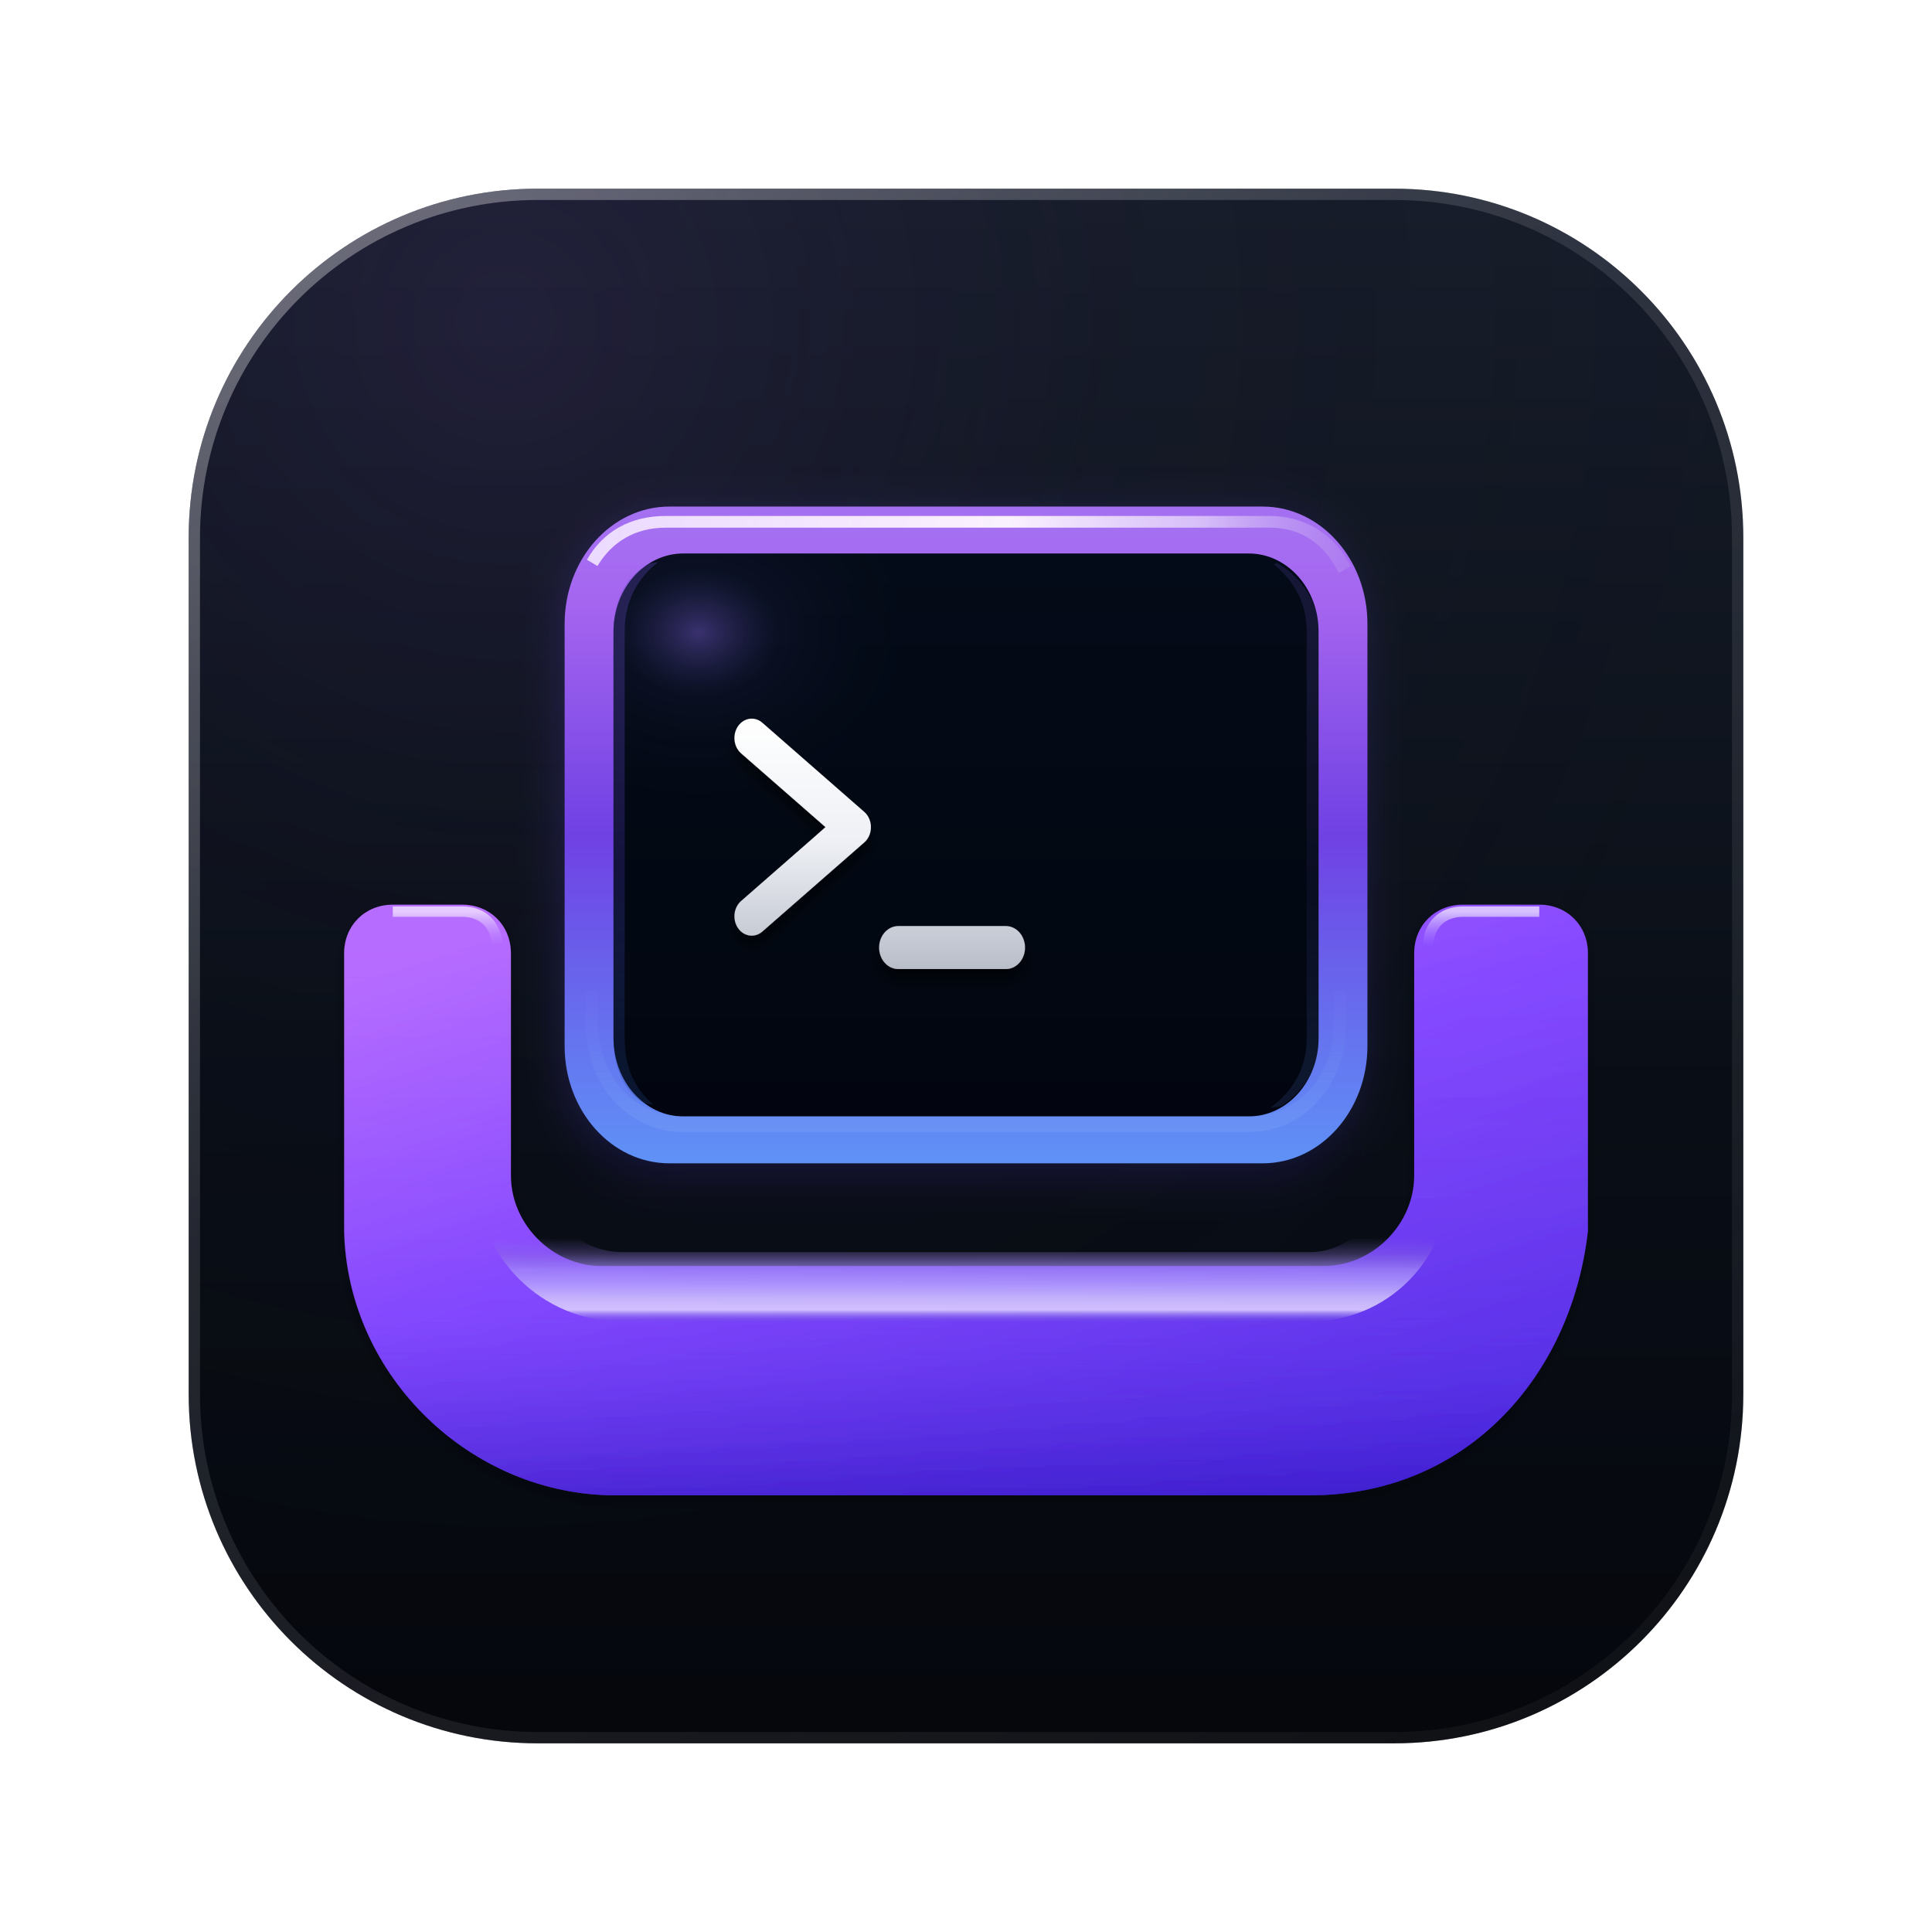
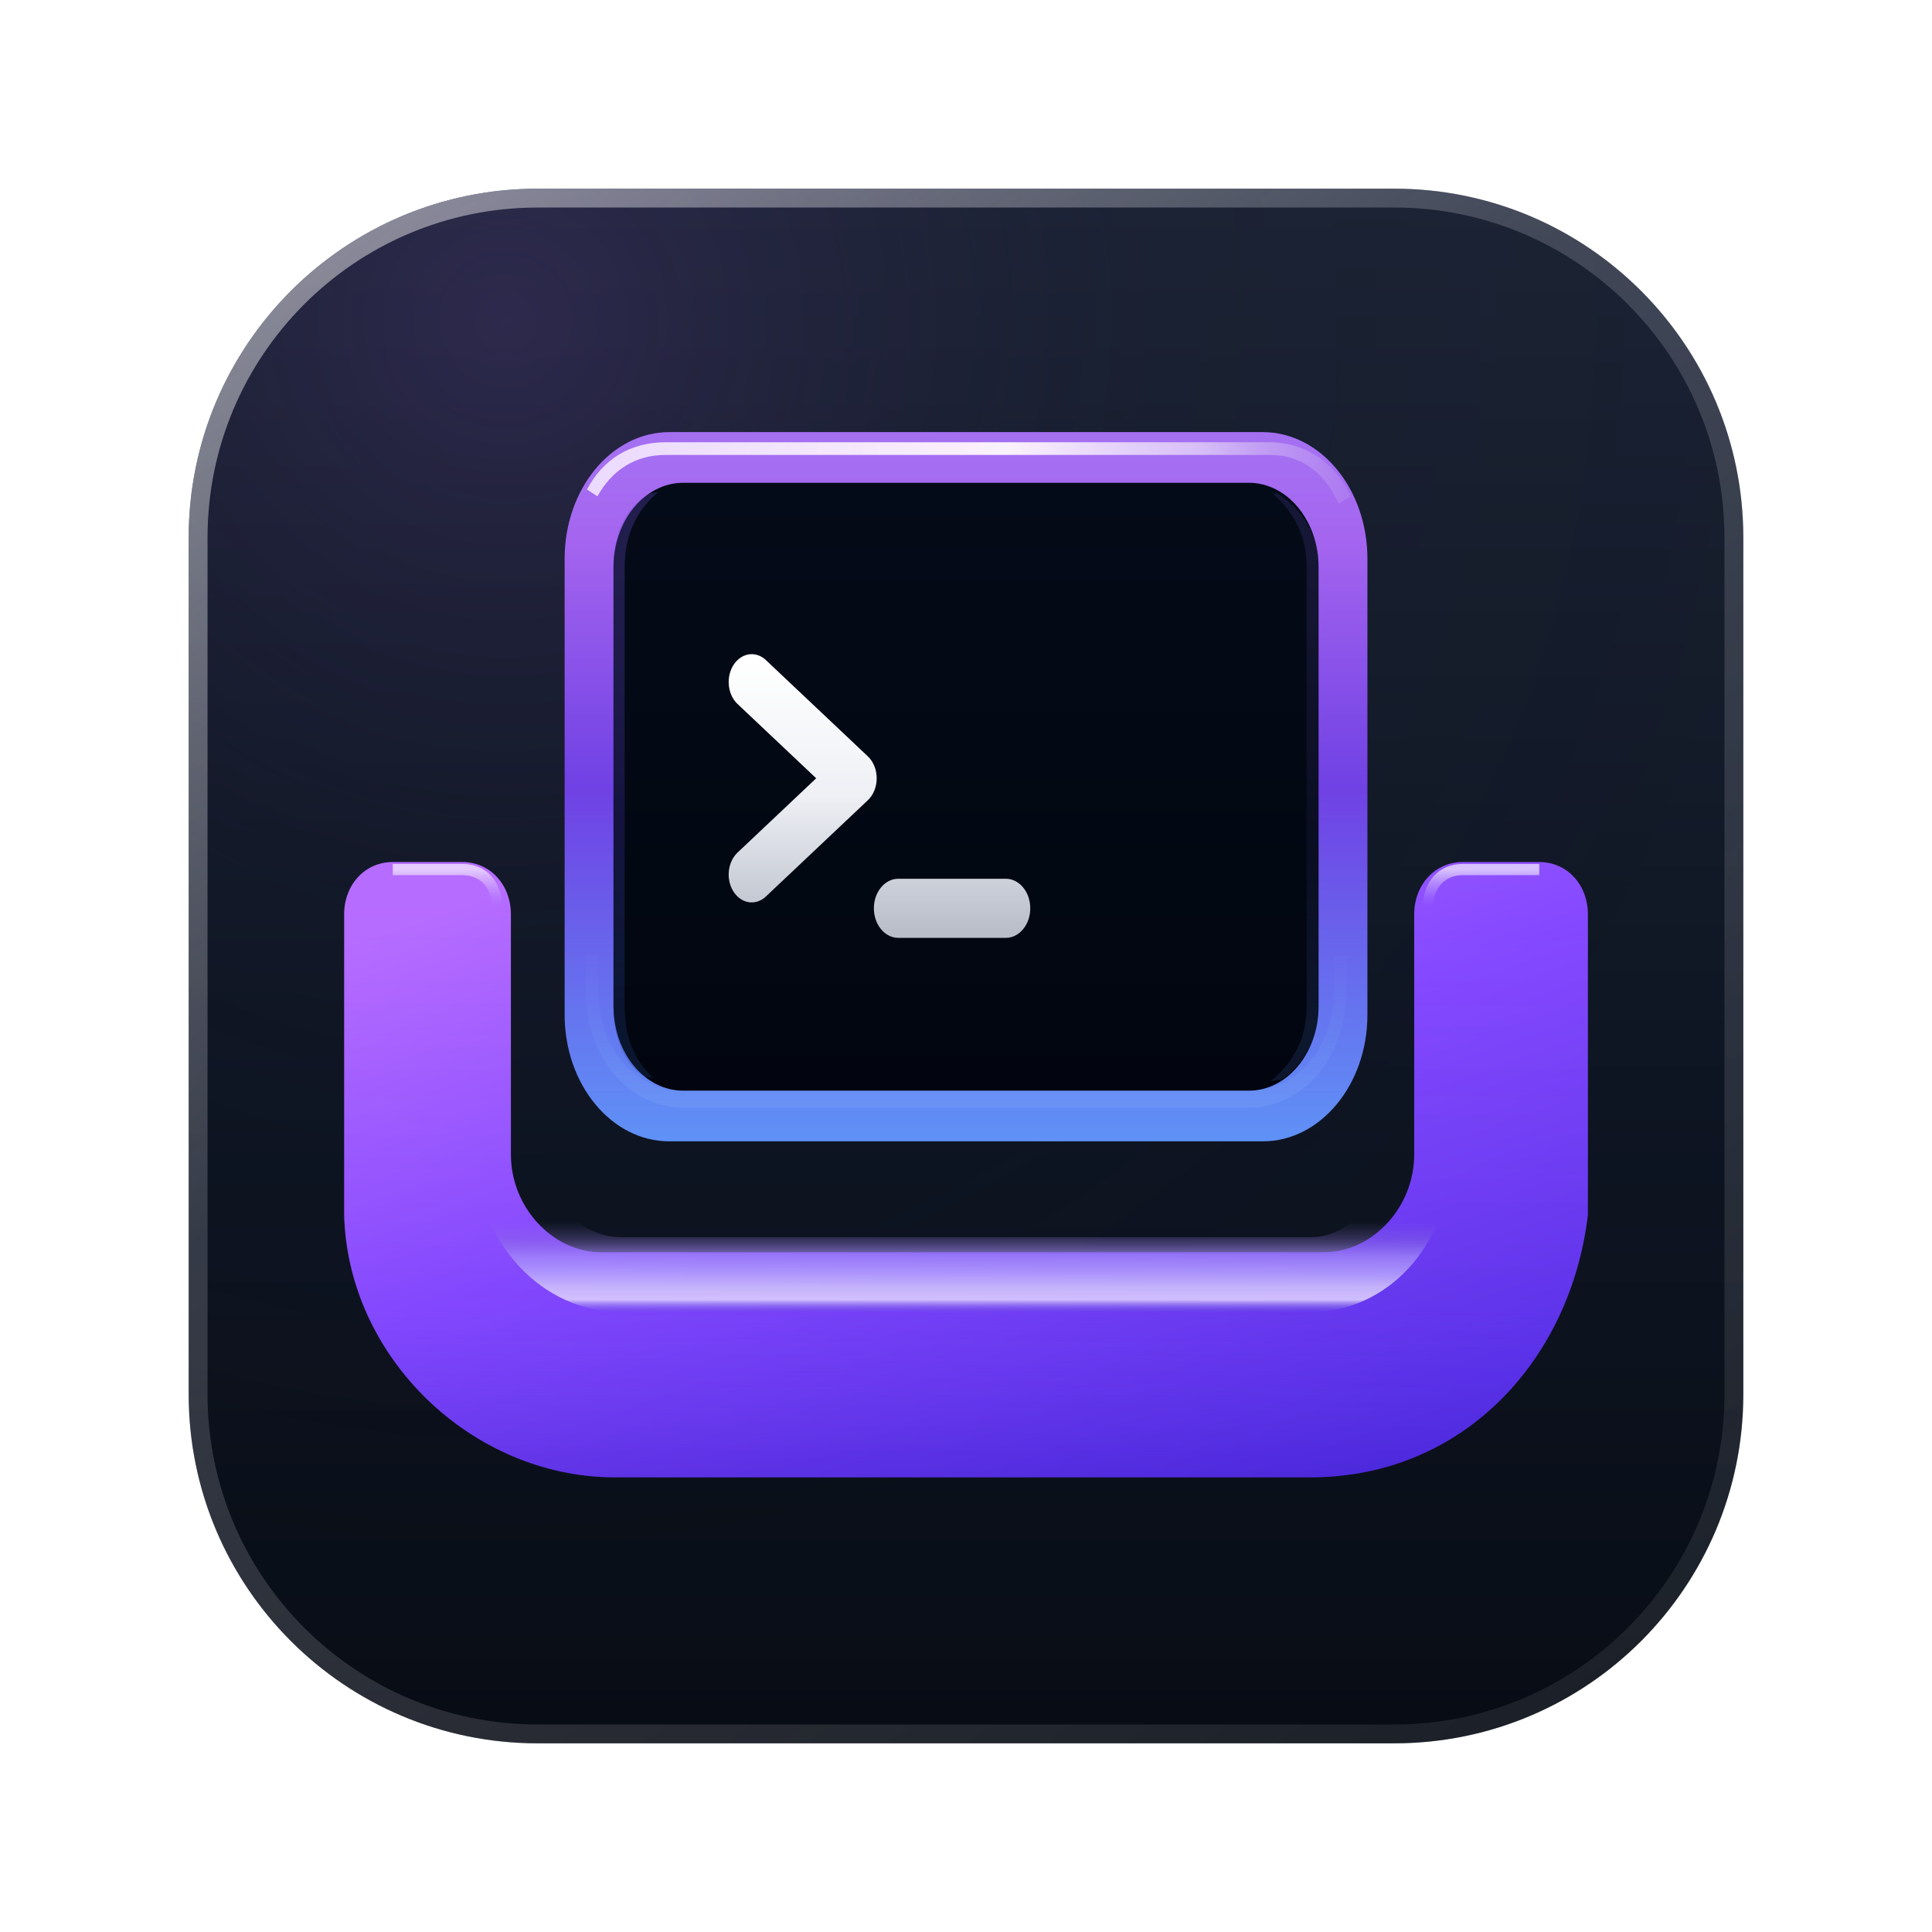
<svg xmlns="http://www.w3.org/2000/svg" viewBox="0 0 1024 1024" width="1024" height="1024" role="img" aria-label="Pier application icon — macOS">
  <defs>
    <linearGradient id="app-plate-fill" x1="0" y1="0" x2="0" y2="1">
-       <stop offset="0" stop-color="#171d2a" />
-       <stop offset="0.58" stop-color="#090e16" />
-       <stop offset="1" stop-color="#060910" />
+       <stop offset="0" stop-color="#1c2435" />
+       <stop offset="0.58" stop-color="#0e1522" />
+       <stop offset="1" stop-color="#090e18" />
    </linearGradient>
    <radialGradient id="app-plate-glow" cx="0.2" cy="0.08" r="0.9">
-       <stop offset="0" stop-color="#493074" stop-opacity="0.24" />
+       <stop offset="0" stop-color="#5b3b8b" stop-opacity="0.3" />
      <stop offset="0.48" stop-color="#1a1630" stop-opacity="0.08" />
      <stop offset="1" stop-color="#080b12" stop-opacity="0" />
    </radialGradient>
    <linearGradient id="app-plate-rim" x1="0.12" y1="0" x2="0.86" y2="1">
-       <stop offset="0" stop-color="#ffffff" stop-opacity="0.34" />
-       <stop offset="0.38" stop-color="#d9d9e6" stop-opacity="0.13" />
-       <stop offset="1" stop-color="#ffffff" stop-opacity="0.04" />
+       <stop offset="0" stop-color="#ffffff" stop-opacity="0.46" />
+       <stop offset="0.38" stop-color="#d9d9e6" stop-opacity="0.2" />
+       <stop offset="1" stop-color="#ffffff" stop-opacity="0.08" />
    </linearGradient>
    <linearGradient id="app-plate-depth" x1="0" y1="0" x2="0" y2="1">
      <stop offset="0.72" stop-color="#000000" stop-opacity="0" />
-       <stop offset="1" stop-color="#000000" stop-opacity="0.24" />
+       <stop offset="1" stop-color="#000000" stop-opacity="0.12" />
    </linearGradient>
    <clipPath id="app-plate-clip">
      <rect x="100" y="100" width="824" height="824" rx="185" />
    </clipPath>
  </defs>
  <rect x="100" y="100" width="824" height="824" rx="185" fill="url(#app-plate-fill)" />
  <g clip-path="url(#app-plate-clip)">
    <rect x="100" y="100" width="824" height="824" fill="url(#app-plate-glow)" />
    <rect x="100" y="100" width="824" height="824" fill="url(#app-plate-depth)" />
  </g>
-   <rect x="103" y="103" width="818" height="818" rx="182" fill="none" stroke="url(#app-plate-rim)" stroke-width="6" />
-   <g id="pier-logo-mark" transform="translate(84.4 199.2) scale(4.092)">
+   <rect x="105" y="105" width="814" height="814" rx="180" fill="none" stroke="url(#app-plate-rim)" stroke-width="10" />
+   <g id="pier-logo-mark" transform="translate(84.4 154.2) scale(4.092 4.419)">
    <defs>
-       <linearGradient id="berth-fill" x1="0.16" y1="0.02" x2="0.82" y2="1">
+       <linearGradient id="berth-fill" x1="0.16" y1="0.02" x2="0.82" y2="1" gradientUnits="userSpaceOnUse" gradientTransform="translate(15 60) scale(179 85)">
        <stop offset="0" stop-color="#b66cff" />
        <stop offset="0.44" stop-color="#8549ff" />
        <stop offset="1" stop-color="#542ee5" />
      </linearGradient>
      <linearGradient id="berth-depth" x1="0" y1="0" x2="0" y2="1">
        <stop offset="0" stop-color="#b275ff" stop-opacity="0" />
        <stop offset="0.7" stop-color="#5b35ec" stop-opacity="0.08" />
-         <stop offset="1" stop-color="#2811b8" stop-opacity="0.48" />
+         <stop offset="1" stop-color="#2811b8" stop-opacity="0.3" />
      </linearGradient>
      <linearGradient id="berth-top-rim" x1="0" y1="0" x2="0" y2="1">
        <stop offset="0" stop-color="#ffffff" stop-opacity="0.9" />
        <stop offset="0.42" stop-color="#eadfff" stop-opacity="0.48" />
        <stop offset="1" stop-color="#b89aff" stop-opacity="0" />
      </linearGradient>
      <linearGradient id="berth-shelf" x1="0" y1="108" x2="0" y2="120" gradientUnits="userSpaceOnUse">
        <stop offset="0" stop-color="#8d72d8" stop-opacity="0" />
        <stop offset="0.18" stop-color="#8f76dd" stop-opacity="0.28" />
        <stop offset="0.38" stop-color="#a58df8" stop-opacity="0.72" />
        <stop offset="0.55" stop-color="#b6a3fe" stop-opacity="0.82" />
        <stop offset="0.72" stop-color="#cbbcfb" stop-opacity="0.92" />
        <stop offset="0.86" stop-color="#ded0ff" stop-opacity="0.88" />
        <stop offset="1" stop-color="#6b54db" stop-opacity="0.1" />
      </linearGradient>
      <linearGradient id="terminal-frame-fill" x1="0" y1="0" x2="0" y2="1">
        <stop offset="0" stop-color="#a56ff2" />
        <stop offset="0.04" stop-color="#a56ff2" />
        <stop offset="0.15" stop-color="#a565ef" />
        <stop offset="0.5" stop-color="#7041e4" />
        <stop offset="1" stop-color="#5f92f6" />
      </linearGradient>
      <linearGradient id="terminal-top-rim" x1="50" y1="19" x2="160" y2="26" gradientUnits="userSpaceOnUse">
        <stop offset="0" stop-color="#f3e6ff" stop-opacity="0.9" />
        <stop offset="0.55" stop-color="#fff8ff" stop-opacity="0.95" />
        <stop offset="0.8" stop-color="#eadcfb" stop-opacity="0.72" />
        <stop offset="1" stop-color="#c5a9ef" stop-opacity="0.22" />
      </linearGradient>
      <linearGradient id="terminal-lower-rim" x1="0" y1="80" x2="0" y2="98" gradientUnits="userSpaceOnUse">
        <stop offset="0" stop-color="#8b8cff" stop-opacity="0.04" />
        <stop offset="0.42" stop-color="#779cf5" stop-opacity="0.14" />
        <stop offset="1" stop-color="#81aaf7" stop-opacity="0.28" />
      </linearGradient>
      <linearGradient id="screen-fill" x1="0" y1="0" x2="0" y2="1">
        <stop offset="0" stop-color="#040b18" />
        <stop offset="0.65" stop-color="#020812" />
        <stop offset="1" stop-color="#02050f" />
      </linearGradient>
      <radialGradient id="screen-glow" cx="0.12" cy="0.14" r="0.41">
        <stop offset="0" stop-color="#765ed3" stop-opacity="0.47" />
        <stop offset="0.28" stop-color="#3b397b" stop-opacity="0.11" />
        <stop offset="0.75" stop-color="#0a1020" stop-opacity="0" />
        <stop offset="1" stop-color="#0a1020" stop-opacity="0" />
      </radialGradient>
      <linearGradient id="screen-left-depth" x1="54" y1="32" x2="56" y2="88" gradientUnits="userSpaceOnUse">
        <stop offset="0" stop-color="#5d46bd" stop-opacity="0.32" />
        <stop offset="0.55" stop-color="#271d69" stop-opacity="0.5" />
        <stop offset="1" stop-color="#24408b" stop-opacity="0.26" />
      </linearGradient>
      <linearGradient id="screen-right-depth" x1="153" y1="32" x2="155" y2="88" gradientUnits="userSpaceOnUse">
        <stop offset="0" stop-color="#7857dc" stop-opacity="0.16" />
        <stop offset="0.62" stop-color="#493b9d" stop-opacity="0.11" />
        <stop offset="1" stop-color="#4271c8" stop-opacity="0.16" />
      </linearGradient>
      <linearGradient id="glyph-fill" x1="0" y1="45" x2="0" y2="77" gradientUnits="userSpaceOnUse">
        <stop offset="0" stop-color="#ffffff" />
        <stop offset="0.5" stop-color="#eef0f5" />
        <stop offset="1" stop-color="#b9bec9" />
      </linearGradient>
      <filter id="berth-shadow" x="-15%" y="-10%" width="130%" height="125%" color-interpolation-filters="sRGB">
        <feDropShadow dx="0" dy="2" stdDeviation="2" flood-color="#15064c" flood-opacity="0.28" />
        <feDropShadow dx="0" dy="0.7" stdDeviation="0.8" flood-color="#000000" flood-opacity="0.3" />
      </filter>
      <filter id="terminal-shadow-and-halo" x="35" y="6" width="140" height="112" filterUnits="userSpaceOnUse" color-interpolation-filters="sRGB">
        <feGaussianBlur in="SourceAlpha" stdDeviation="3" result="halo-blur" />
        <feOffset in="halo-blur" dx="-0.55" dy="1.1" result="halo-position" />
        <feFlood flood-color="#7552ff" flood-opacity="0.18" result="halo-color" />
        <feComposite in="halo-color" in2="halo-position" operator="in" result="uniform-halo" />
      </filter>
      <filter id="terminal-bottom-shadow" x="42" y="88" width="125" height="25" filterUnits="userSpaceOnUse" color-interpolation-filters="sRGB">
        <feGaussianBlur in="SourceAlpha" stdDeviation="3 1.8" result="shadow-blur" />
        <feOffset in="shadow-blur" dy="1.5" result="shadow-position" />
        <feFlood flood-color="#010612" flood-opacity="0.36" result="shadow-color" />
        <feComposite in="shadow-color" in2="shadow-position" operator="in" />
      </filter>
      <filter id="glyph-shadow" x="-30%" y="-30%" width="160%" height="180%" color-interpolation-filters="sRGB">
        <feDropShadow dx="0" dy="1.3" stdDeviation="0.9" flood-color="#000000" flood-opacity="0.62" />
      </filter>
      <clipPath id="berth-clip">
-         <path d="M22 60H32c4 0 7 3 7 7v32c0 7 6 13 13 13h104c7 0 13-6 13-13V67c0-4 3-7 7-7h11c4 0 7 3 7 7v40c-2.4 21-17.6 38-40 38H54c-20.6 0-38.5-17-39-38V67c0-4 3-7 7-7Z" />
+         <path d="M22 60H32c4 0 7 3 7 7v32c0 7 6 13 13 13h104c7 0 13-6 13-13V67c0-4 3-7 7-7h11c4 0 7 3 7 7v40c-2.4 19-17.6 35-40 35H54c-20.6 0-38.5-16-39-35V67c0-4 3-7 7-7Z" />
      </clipPath>
    </defs>
    <g id="berth-layer" transform="translate(104.5 145) scale(0.9) translate(-104.5 -145)">
-       <g id="berth-body" filter="url(#berth-shadow)">
-         <path id="berth-base" d="M22 60H32c4 0 7 3 7 7v32c0 7 6 13 13 13h104c7 0 13-6 13-13V67c0-4 3-7 7-7h11c4 0 7 3 7 7v40c-2.4 21-17.6 38-40 38H54c-20.6 0-38.5-17-39-38V67c0-4 3-7 7-7Z" fill="url(#berth-fill)" />
+       <g id="berth-body">
+         <path id="berth-base" d="M22 60H32c4 0 7 3 7 7v32c0 7 6 13 13 13h104c7 0 13-6 13-13V67c0-4 3-7 7-7h11c4 0 7 3 7 7v40c-2.4 19-17.6 35-40 35H54c-20.6 0-38.5-16-39-35V67c0-4 3-7 7-7Z" fill="url(#berth-fill)" />
        <rect id="berth-depth-overlay" x="15" y="60" width="179" height="85" fill="url(#berth-depth)" clip-path="url(#berth-clip)" />
        <path id="berth-arm-highlights" d="M22 61H32c3 0 5 2 5 5M171 66c0-3 2-5 5-5h11" fill="none" stroke="url(#berth-top-rim)" stroke-width="1.5" stroke-linecap="butt" opacity="0.72" />
        <path id="berth-inner-shelf" d="M34 98C34 95.7 36.2 94 39 94s5 1.7 5 4v1c0 6.1 4.9 11 11 11h99c5.5 0 10-4.5 10-10v-2c0-2.3 2.2-4 5-4s5 1.7 5 4v2c0 11.1-8.9 20-20 20H55c-11.6 0-21-9.4-21-21Z" fill="url(#berth-shelf)" />
      </g>
    </g>
    <g id="terminal-layer" transform="translate(104.5 102) scale(0.9042 1.0127) translate(-104.5 -102)">
-       <g id="terminal-material-effects">
+       <g id="terminal-material-effects" opacity="0">
        <rect id="terminal-bottom-shadow-shape" x="51" y="94" width="107" height="8" rx="4" fill="#000000" filter="url(#terminal-bottom-shadow)" />
        <rect id="terminal-effect-shape" x="47" y="18" width="115" height="84" rx="15" fill="#000000" filter="url(#terminal-shadow-and-halo)" />
      </g>
      <rect id="terminal-frame" x="47" y="18" width="115" height="84" rx="15" fill="url(#terminal-frame-fill)" />
      <g id="screen-layer">
        <rect id="screen" x="54" y="24" width="101" height="72" rx="10" fill="url(#screen-fill)" />
-         <rect id="screen-left-top-glow" x="54" y="24" width="101" height="72" rx="10" fill="url(#screen-glow)" />
+         <rect id="screen-left-top-glow" x="54" y="24" width="101" height="72" rx="10" fill="url(#screen-glow)" opacity="0" />
        <path id="screen-left-inner-depth" d="M54 34C54 29.6 56.1 26.7 59.1 25.3L60.4 25.1C57.4 27.2 55.6 30.1 55.6 34v52c0 3.7 1.4 6.4 4.1 8.5l-1.4-.2C55.6 92.8 54 90 54 86Z" fill="url(#screen-left-depth)" />
        <path id="screen-right-inner-depth" d="M149 25.2C152.7 27.1 155 30.2 155 34v52c0 3.8-2.1 6.9-5.4 8.7l-1.5.2c3.3-2.2 5.2-5.1 5.2-8.9V34c0-3.6-1.7-6.4-4.7-8.6Z" fill="url(#screen-right-depth)" />
      </g>
      <g id="terminal-frame-highlights">
        <path id="terminal-top-highlight" d="M61.5 19.2H148c5.2 0 9.4 2.5 11.6 6.4l-1.7.9c-2-3.6-5.2-5.8-9.9-5.8H61.5c-4.4 0-7.7 1.8-9.8 4.9l-1.5-.8c2.3-3.6 6.2-5.6 11.3-5.6Z" fill="url(#terminal-top-rim)" />
        <path id="terminal-bottom-highlight" d="M50 80v4c0 8.1 6.2 14 14 14h81c7.8 0 14-5.9 14-14v-4h-1.8v4c0 7-5.3 12-12.2 12H64c-6.9 0-12.2-5-12.2-12v-4Z" fill="url(#terminal-lower-rim)" />
      </g>
-       <g id="glyph-layer" filter="url(#glyph-shadow)" fill="none" stroke="url(#glyph-fill)" stroke-linecap="round" stroke-linejoin="round">
-         <path id="chevron" d="M73.8 47.6L88.4 59L73.8 70.4" stroke-width="4.95" />
-         <path id="underscore" d="M94.8 74.4H110.2" stroke-width="5.5" />
+       <g id="glyph-layer" fill="none" stroke="url(#glyph-fill)" stroke-linecap="round" stroke-linejoin="round">
+         <path id="chevron" d="M73.8 47.6L88.4 59L73.8 70.4" stroke-width="6.6" />
+         <path id="underscore" d="M94.8 74.4H110.2" stroke-width="7" />
      </g>
    </g>
  </g>
</svg>
